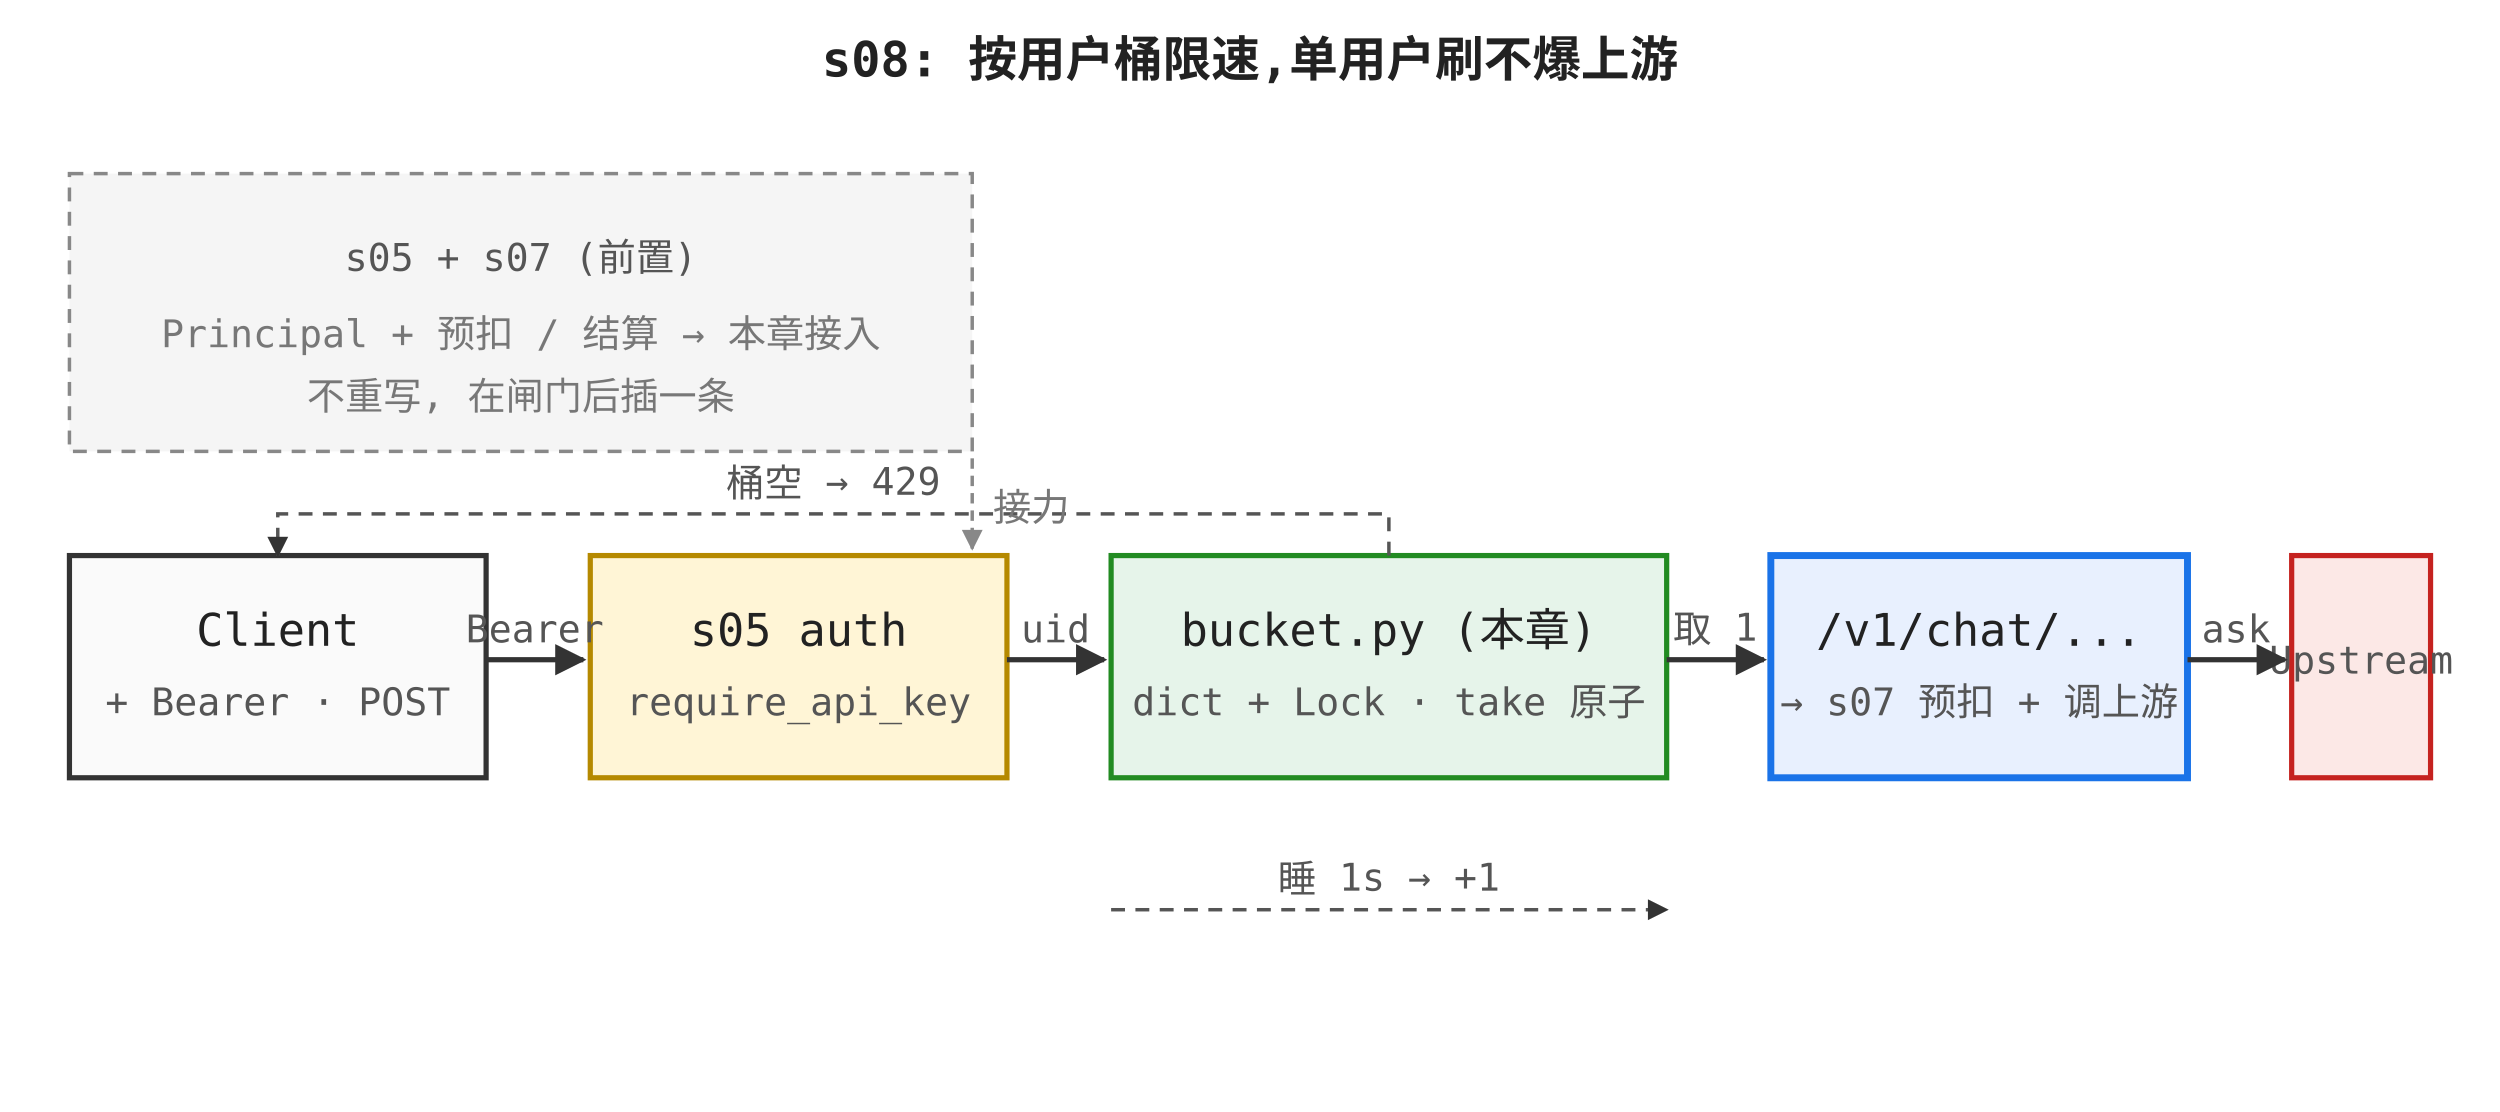
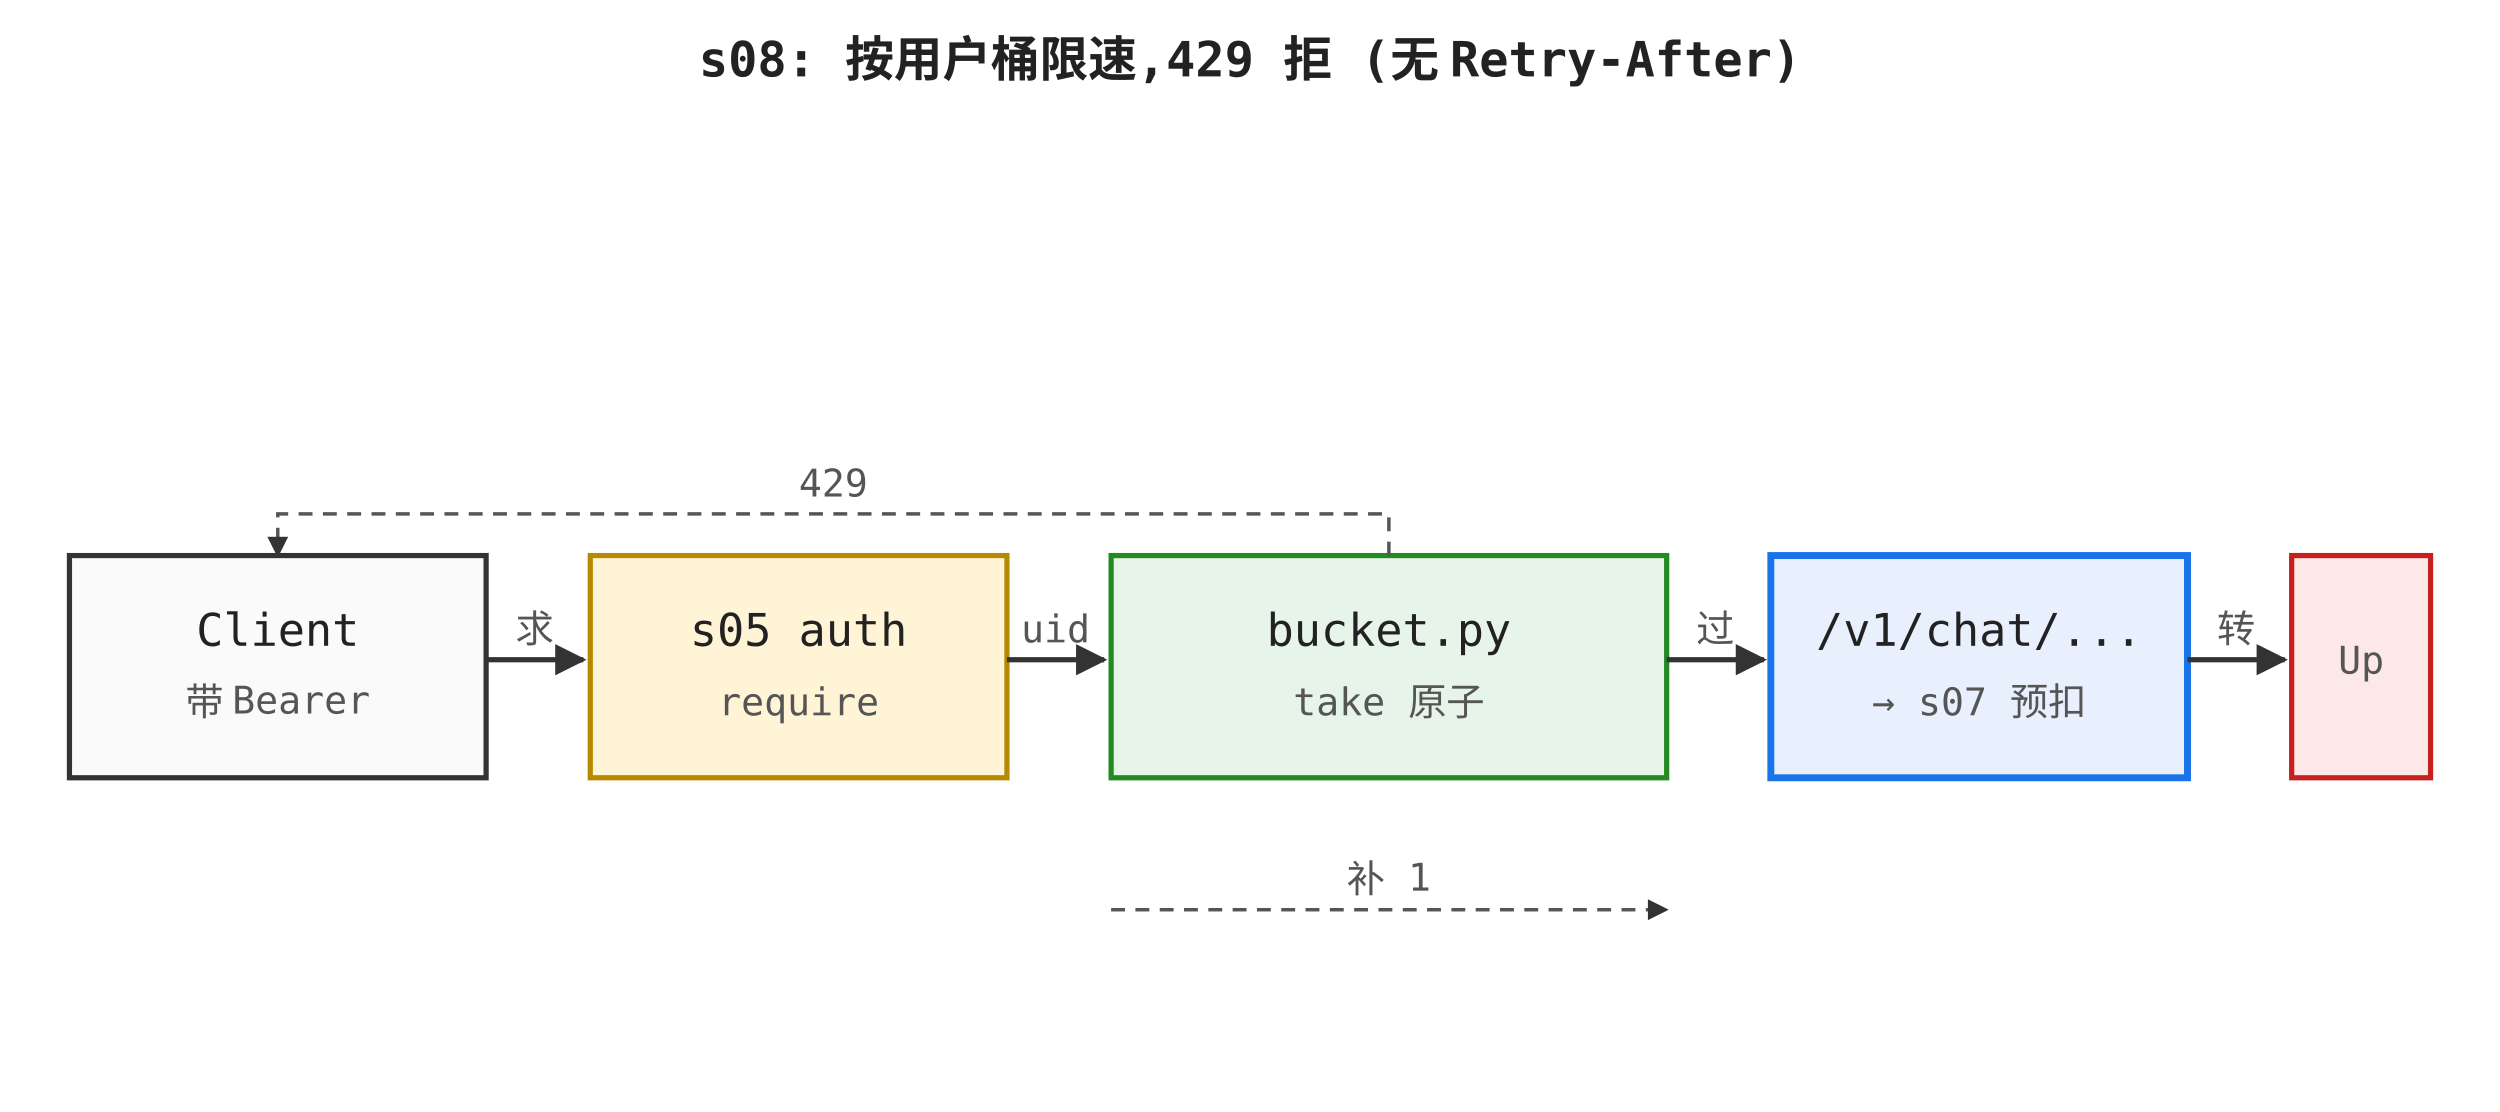
<svg xmlns="http://www.w3.org/2000/svg" viewBox="0 0 720 320" font-family="monospace">
  <style>
    .client     { fill: #fafafa; stroke: #333;    stroke-width: 1.5; }
    .gateway    { fill: #e8f0fe; stroke: #1a73e8; stroke-width: 2;   }
    .middleware { fill: #fff5d6; stroke: #b58900; stroke-width: 1.5; }
    .storage    { fill: #e6f4ea; stroke: #228b22; stroke-width: 1.5; }
    .upstream   { fill: #fce8e6; stroke: #c5221f; stroke-width: 1.5; }
-     .reference  { fill: #f5f5f5; stroke: #888;    stroke-width: 1; stroke-dasharray: 4 3; }
    .title      { font-size: 14px; font-weight: bold; fill: #222; }
    .label      { font-size: 13px; fill: #222; }
    .small      { font-size: 11px; fill: #555; }
-     .refsmall   { font-size: 11px; fill: #777; }
    .arrow      { stroke: #333; stroke-width: 1.5; fill: none; marker-end: url(#arrow); }
    .arrowR     { stroke: #555; stroke-width: 1;   fill: none; marker-end: url(#arrow); stroke-dasharray: 4 3; }
-     .arrowRef   { stroke: #888; stroke-width: 1;   fill: none; marker-end: url(#arrowRef); stroke-dasharray: 3 2; }
  </style>
  <defs>
    <marker id="arrow" viewBox="0 0 10 10" refX="9" refY="5" markerWidth="6" markerHeight="6" orient="auto">
      <path d="M0,0 L10,5 L0,10 z" fill="#333" />
    </marker>
-     <marker id="arrowRef" viewBox="0 0 10 10" refX="9" refY="5" markerWidth="6" markerHeight="6" orient="auto">
-       <path d="M0,0 L10,5 L0,10 z" fill="#888" />
-     </marker>
  </defs>
-   <text x="360" y="22" text-anchor="middle" class="title">s08: 按用户桶限速,单用户刷不爆上游</text>
-   <rect class="reference" x="20" y="50" width="260" height="80" />
-   <text x="150" y="78" text-anchor="middle" class="small" fill="#555">s05 + s07 (前置)</text>
-   <text x="150" y="100" text-anchor="middle" class="refsmall">Principal + 预扣 / 结算 → 本章接入</text>
-   <text x="150" y="118" text-anchor="middle" class="refsmall">不重写, 在闸门后插一条</text>
+   <text x="360" y="22" text-anchor="middle" class="title">s08: 按用户桶限速,429 拒 (无 Retry-After)</text>
  <rect class="client" x="20" y="160" width="120" height="64" />
  <text x="80" y="186" text-anchor="middle" class="label">Client</text>
-   <text x="80" y="206" text-anchor="middle" class="small">+ Bearer · POST</text>
+   <text x="80" y="206" text-anchor="middle" class="small">带 Bearer</text>
  <rect class="middleware" x="170" y="160" width="120" height="64" />
  <text x="230" y="186" text-anchor="middle" class="label">s05 auth</text>
-   <text x="230" y="206" text-anchor="middle" class="small">require_api_key</text>
+   <text x="230" y="206" text-anchor="middle" class="small">require</text>
  <rect class="storage" x="320" y="160" width="160" height="64" />
-   <text x="400" y="186" text-anchor="middle" class="label">bucket.py (本章)</text>
-   <text x="400" y="206" text-anchor="middle" class="small">dict + Lock · take 原子</text>
+   <text x="400" y="186" text-anchor="middle" class="label">bucket.py</text>
+   <text x="400" y="206" text-anchor="middle" class="small">take 原子</text>
  <rect class="gateway" x="510" y="160" width="120" height="64" />
  <text x="570" y="186" text-anchor="middle" class="label">/v1/chat/...</text>
-   <text x="570" y="206" text-anchor="middle" class="small">→ s07 预扣 + 调上游</text>
+   <text x="570" y="206" text-anchor="middle" class="small">→ s07 预扣</text>
  <rect class="upstream" x="660" y="160" width="40" height="64" />
-   <text x="680" y="194" text-anchor="middle" class="small">Upstream</text>
+   <text x="680" y="194" text-anchor="middle" class="small">Up</text>
  <line class="arrow" x1="140" y1="190" x2="168" y2="190" />
-   <text x="154" y="185" text-anchor="middle" class="small">Bearer</text>
+   <text x="154" y="185" text-anchor="middle" class="small">求</text>
  <line class="arrow" x1="290" y1="190" x2="318" y2="190" />
  <text x="304" y="185" text-anchor="middle" class="small">uid</text>
  <line class="arrow" x1="480" y1="190" x2="508" y2="190" />
-   <text x="494" y="185" text-anchor="middle" class="small">取 1</text>
+   <text x="494" y="185" text-anchor="middle" class="small">过</text>
  <line class="arrow" x1="630" y1="190" x2="658" y2="190" />
-   <text x="644" y="185" text-anchor="middle" class="small">ask</text>
+   <text x="644" y="185" text-anchor="middle" class="small">转</text>
  <polyline class="arrowR" points="400,160 400,148 80,148 80,160" stroke="#b58900" />
-   <text x="240" y="143" text-anchor="middle" class="small" fill="#b58900">桶空 → 429</text>
+   <text x="240" y="143" text-anchor="middle" class="small" fill="#b58900">429</text>
  <line class="arrowR" x1="320" y1="262" x2="480" y2="262" />
-   <text x="400" y="257" text-anchor="middle" class="small" fill="#228b22">睡 1s → +1</text>
-   <line class="arrowRef" x1="280" y1="132" x2="280" y2="158" />
-   <text x="286" y="150" text-anchor="start" class="refsmall">接力</text>
+   <text x="400" y="257" text-anchor="middle" class="small" fill="#228b22">补 1</text>
</svg>
